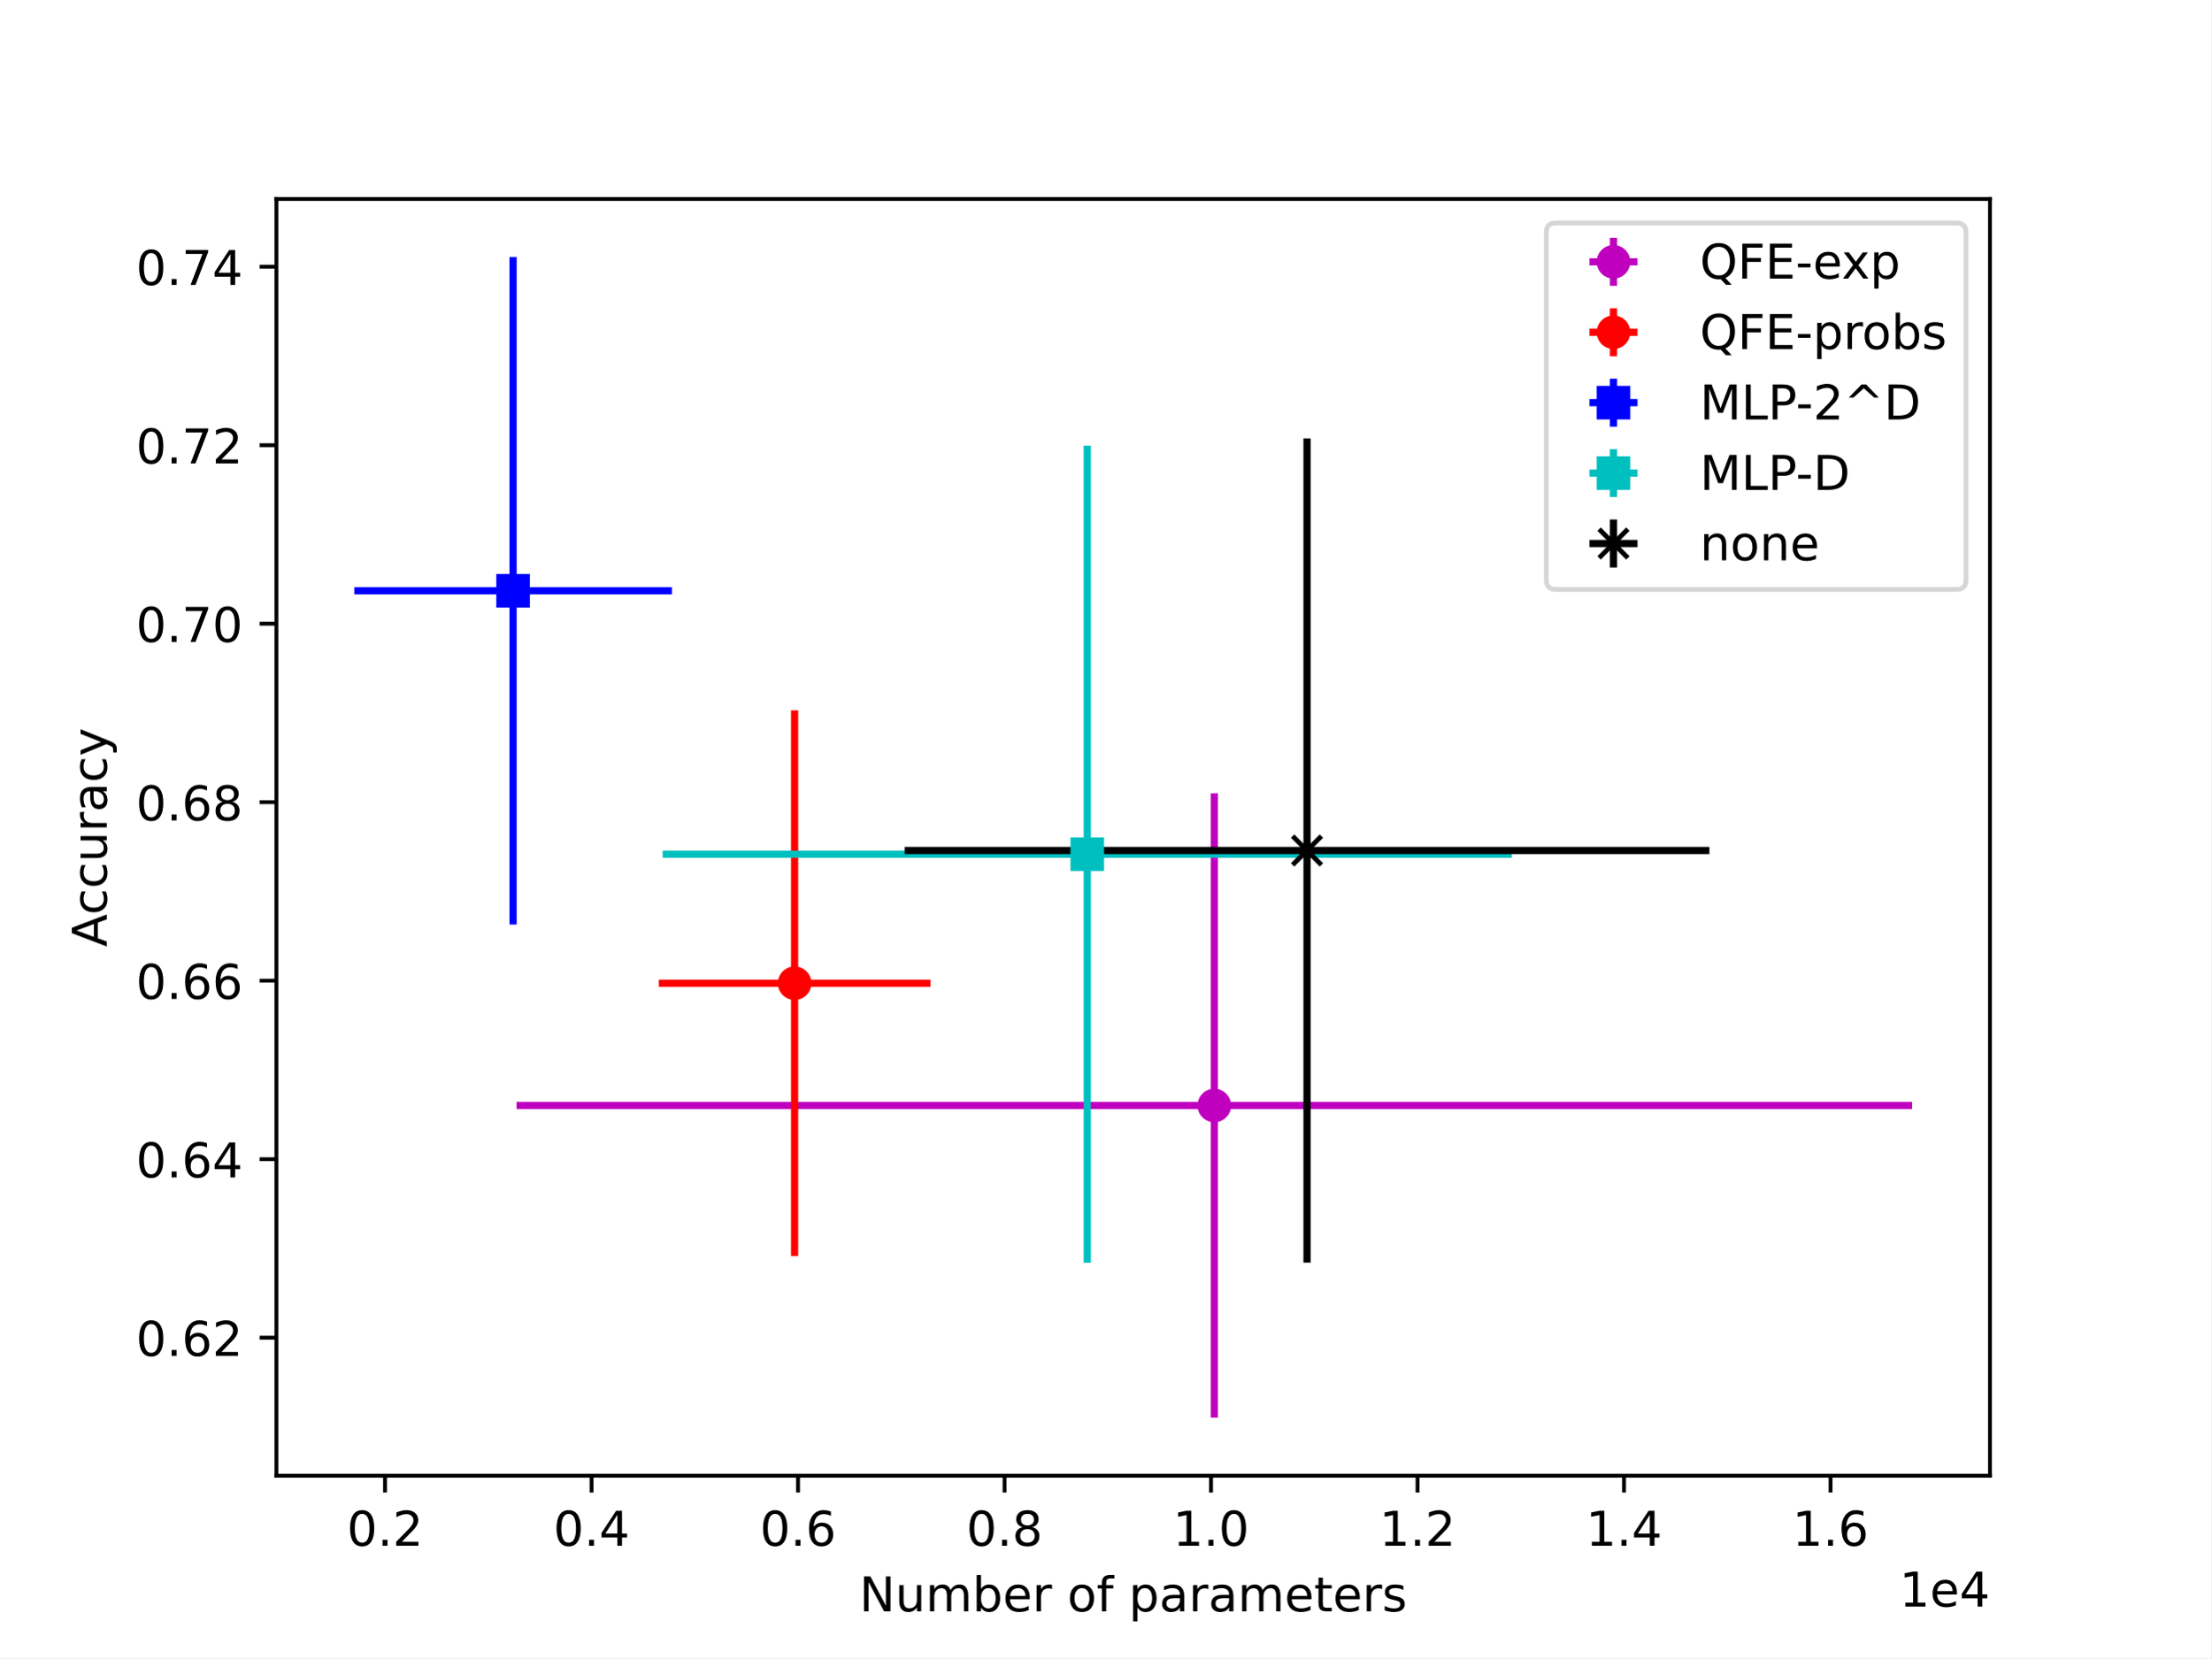
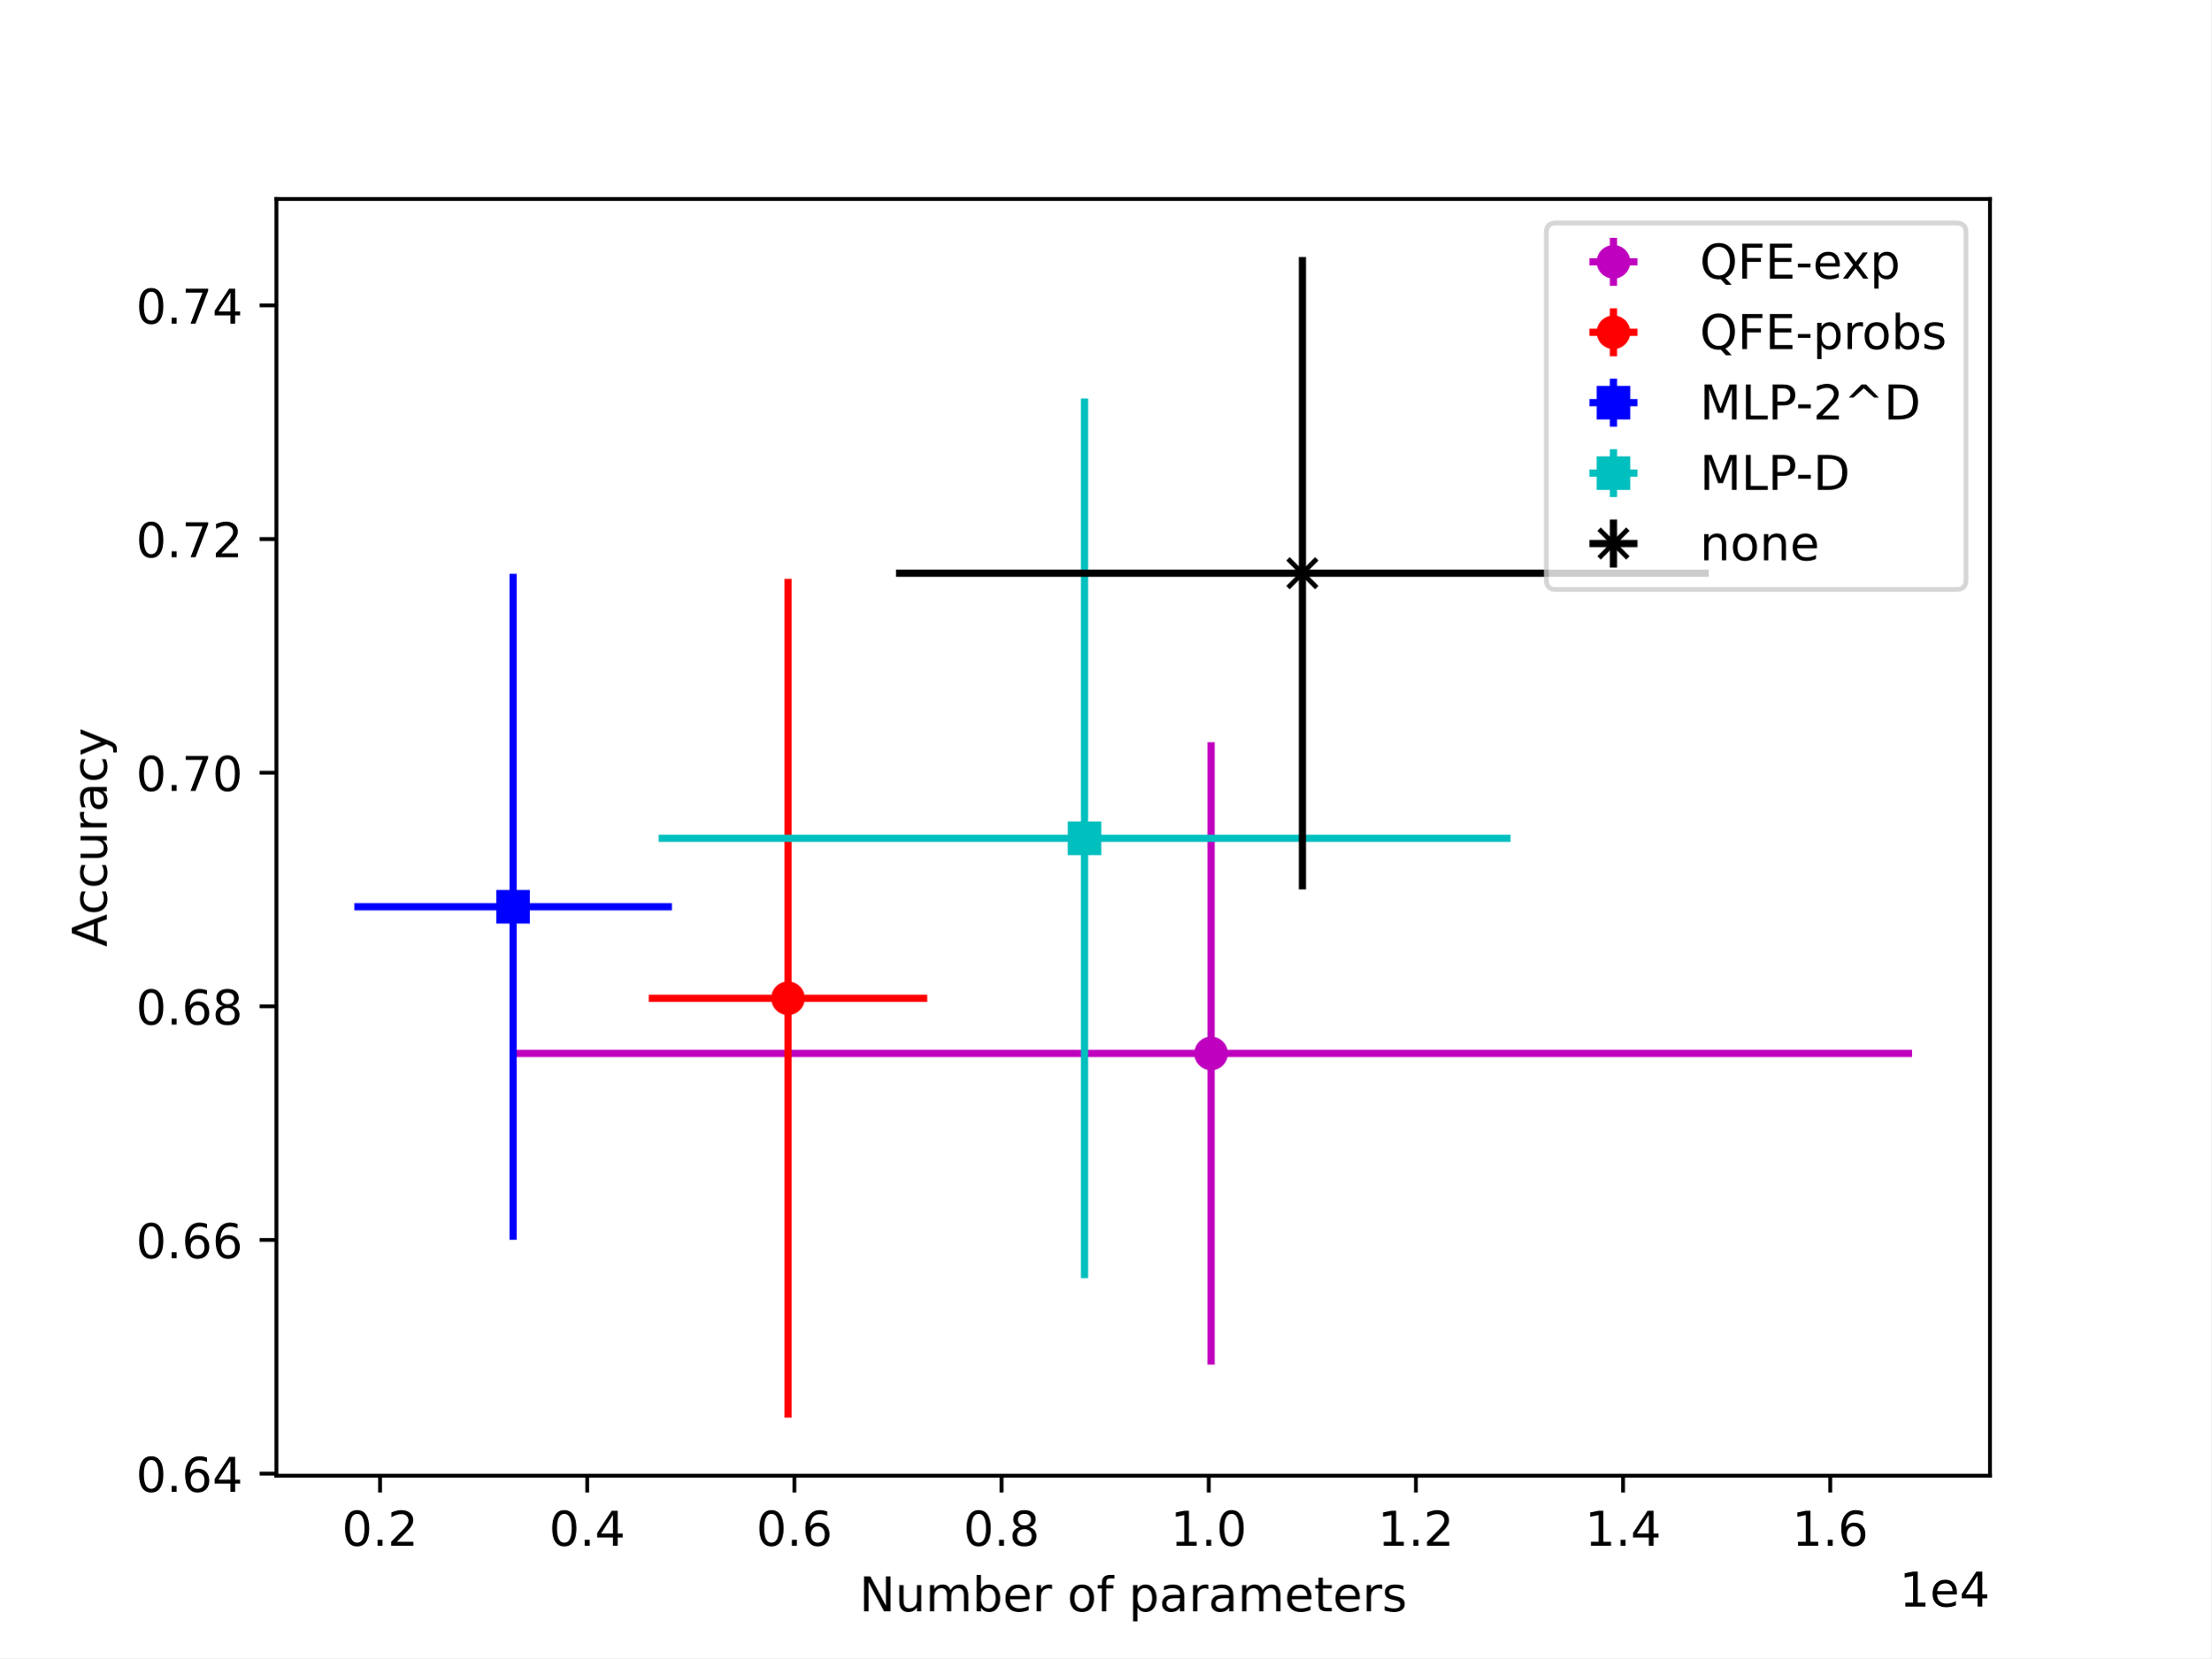
<svg xmlns="http://www.w3.org/2000/svg" xmlns:xlink="http://www.w3.org/1999/xlink" width="460.8pt" height="345.6pt" viewBox="0 0 460.8 345.6" version="1.1">
  <defs>
    <style type="text/css">*{stroke-linejoin: round; stroke-linecap: butt}</style>
  </defs>
  <g id="figure_1">
    <g id="patch_1">
      <path d="M 0 345.6  L 460.8 345.6  L 460.8 0  L 0 0  z " style="fill: #ffffff" />
    </g>
    <g id="axes_1">
      <g id="patch_2">
        <path d="M 57.6 307.584  L 414.72 307.584  L 414.72 41.472  L 57.6 41.472  z " style="fill: #ffffff" />
      </g>
      <g id="matplotlib.axis_1">
        <g id="xtick_1">
          <g id="line2d_1">
            <defs>
-               <path id="m48fcf6d802" d="M 0 0  L 0 3.5  " style="stroke: #000000; stroke-width: 0.8" />
-             </defs>
-             <g>
-               <use xlink:href="#m48fcf6d802" x="80.241" y="307.584" style="stroke: #000000; stroke-width: 0.8" />
+               <path id="m6b30b01cea" d="M 0 0  L 0 3.5  " style="stroke: #000000; stroke-width: 0.8" />
+             </defs>
+             <g>
+               <use xlink:href="#m6b30b01cea" x="79.195" y="307.584" style="stroke: #000000; stroke-width: 0.8" />
            </g>
          </g>
          <g id="text_1">
-             <g transform="translate(72.28922 322.1824) scale(0.1 -0.1)">
+             <g transform="translate(71.24379 322.1824) scale(0.1 -0.1)">
              <defs>
                <path id="DejaVuSans-30" d="M 2034 4250  Q 1547 4250 1301 3770  Q 1056 3291 1056 2328  Q 1056 1369 1301 889  Q 1547 409 2034 409  Q 2525 409 2770 889  Q 3016 1369 3016 2328  Q 3016 3291 2770 3770  Q 2525 4250 2034 4250  z M 2034 4750  Q 2819 4750 3233 4129  Q 3647 3509 3647 2328  Q 3647 1150 3233 529  Q 2819 -91 2034 -91  Q 1250 -91 836 529  Q 422 1150 422 2328  Q 422 3509 836 4129  Q 1250 4750 2034 4750  z " transform="scale(0.015625)" />
                <path id="DejaVuSans-2e" d="M 684 794  L 1344 794  L 1344 0  L 684 0  L 684 794  z " transform="scale(0.015625)" />
                <path id="DejaVuSans-32" d="M 1228 531  L 3431 531  L 3431 0  L 469 0  L 469 531  Q 828 903 1448 1529  Q 2069 2156 2228 2338  Q 2531 2678 2651 2914  Q 2772 3150 2772 3378  Q 2772 3750 2511 3984  Q 2250 4219 1831 4219  Q 1534 4219 1204 4116  Q 875 4013 500 3803  L 500 4441  Q 881 4594 1212 4672  Q 1544 4750 1819 4750  Q 2544 4750 2975 4387  Q 3406 4025 3406 3419  Q 3406 3131 3298 2873  Q 3191 2616 2906 2266  Q 2828 2175 2409 1742  Q 1991 1309 1228 531  z " transform="scale(0.015625)" />
              </defs>
              <use xlink:href="#DejaVuSans-30" />
              <use xlink:href="#DejaVuSans-2e" x="63.623" />
              <use xlink:href="#DejaVuSans-32" x="95.41" />
            </g>
          </g>
        </g>
        <g id="xtick_2">
          <g id="line2d_2">
            <g>
-               <use xlink:href="#m48fcf6d802" x="123.277" y="307.584" style="stroke: #000000; stroke-width: 0.8" />
+               <use xlink:href="#m6b30b01cea" x="122.373" y="307.584" style="stroke: #000000; stroke-width: 0.8" />
            </g>
          </g>
          <g id="text_2">
-             <g transform="translate(115.3252 322.1824) scale(0.1 -0.1)">
+             <g transform="translate(114.4211 322.1824) scale(0.1 -0.1)">
              <defs>
                <path id="DejaVuSans-34" d="M 2419 4116  L 825 1625  L 2419 1625  L 2419 4116  z M 2253 4666  L 3047 4666  L 3047 1625  L 3713 1625  L 3713 1100  L 3047 1100  L 3047 0  L 2419 0  L 2419 1100  L 313 1100  L 313 1709  L 2253 4666  z " transform="scale(0.015625)" />
              </defs>
              <use xlink:href="#DejaVuSans-30" />
              <use xlink:href="#DejaVuSans-2e" x="63.623" />
              <use xlink:href="#DejaVuSans-34" x="95.41" />
            </g>
          </g>
        </g>
        <g id="xtick_3">
          <g id="line2d_3">
            <g>
-               <use xlink:href="#m48fcf6d802" x="166.313" y="307.584" style="stroke: #000000; stroke-width: 0.8" />
+               <use xlink:href="#m6b30b01cea" x="165.55" y="307.584" style="stroke: #000000; stroke-width: 0.8" />
            </g>
          </g>
          <g id="text_3">
-             <g transform="translate(158.3611 322.1824) scale(0.1 -0.1)">
+             <g transform="translate(157.5984 322.1824) scale(0.1 -0.1)">
              <defs>
                <path id="DejaVuSans-36" d="M 2113 2584  Q 1688 2584 1439 2293  Q 1191 2003 1191 1497  Q 1191 994 1439 701  Q 1688 409 2113 409  Q 2538 409 2786 701  Q 3034 994 3034 1497  Q 3034 2003 2786 2293  Q 2538 2584 2113 2584  z M 3366 4563  L 3366 3988  Q 3128 4100 2886 4159  Q 2644 4219 2406 4219  Q 1781 4219 1451 3797  Q 1122 3375 1075 2522  Q 1259 2794 1537 2939  Q 1816 3084 2150 3084  Q 2853 3084 3261 2657  Q 3669 2231 3669 1497  Q 3669 778 3244 343  Q 2819 -91 2113 -91  Q 1303 -91 875 529  Q 447 1150 447 2328  Q 447 3434 972 4092  Q 1497 4750 2381 4750  Q 2619 4750 2861 4703  Q 3103 4656 3366 4563  z " transform="scale(0.015625)" />
              </defs>
              <use xlink:href="#DejaVuSans-30" />
              <use xlink:href="#DejaVuSans-2e" x="63.623" />
              <use xlink:href="#DejaVuSans-36" x="95.41" />
            </g>
          </g>
        </g>
        <g id="xtick_4">
          <g id="line2d_4">
            <g>
-               <use xlink:href="#m48fcf6d802" x="209.349" y="307.584" style="stroke: #000000; stroke-width: 0.8" />
+               <use xlink:href="#m6b30b01cea" x="208.727" y="307.584" style="stroke: #000000; stroke-width: 0.8" />
            </g>
          </g>
          <g id="text_4">
-             <g transform="translate(201.397 322.1824) scale(0.1 -0.1)">
+             <g transform="translate(200.7757 322.1824) scale(0.1 -0.1)">
              <defs>
                <path id="DejaVuSans-38" d="M 2034 2216  Q 1584 2216 1326 1975  Q 1069 1734 1069 1313  Q 1069 891 1326 650  Q 1584 409 2034 409  Q 2484 409 2743 651  Q 3003 894 3003 1313  Q 3003 1734 2745 1975  Q 2488 2216 2034 2216  z M 1403 2484  Q 997 2584 770 2862  Q 544 3141 544 3541  Q 544 4100 942 4425  Q 1341 4750 2034 4750  Q 2731 4750 3128 4425  Q 3525 4100 3525 3541  Q 3525 3141 3298 2862  Q 3072 2584 2669 2484  Q 3125 2378 3379 2068  Q 3634 1759 3634 1313  Q 3634 634 3220 271  Q 2806 -91 2034 -91  Q 1263 -91 848 271  Q 434 634 434 1313  Q 434 1759 690 2068  Q 947 2378 1403 2484  z M 1172 3481  Q 1172 3119 1398 2916  Q 1625 2713 2034 2713  Q 2441 2713 2670 2916  Q 2900 3119 2900 3481  Q 2900 3844 2670 4047  Q 2441 4250 2034 4250  Q 1625 4250 1398 4047  Q 1172 3844 1172 3481  z " transform="scale(0.015625)" />
              </defs>
              <use xlink:href="#DejaVuSans-30" />
              <use xlink:href="#DejaVuSans-2e" x="63.623" />
              <use xlink:href="#DejaVuSans-38" x="95.41" />
            </g>
          </g>
        </g>
        <g id="xtick_5">
          <g id="line2d_5">
            <g>
-               <use xlink:href="#m48fcf6d802" x="252.385" y="307.584" style="stroke: #000000; stroke-width: 0.8" />
+               <use xlink:href="#m6b30b01cea" x="251.905" y="307.584" style="stroke: #000000; stroke-width: 0.8" />
            </g>
          </g>
          <g id="text_5">
-             <g transform="translate(244.433 322.1824) scale(0.1 -0.1)">
+             <g transform="translate(243.953 322.1824) scale(0.1 -0.1)">
              <defs>
                <path id="DejaVuSans-31" d="M 794 531  L 1825 531  L 1825 4091  L 703 3866  L 703 4441  L 1819 4666  L 2450 4666  L 2450 531  L 3481 531  L 3481 0  L 794 0  L 794 531  z " transform="scale(0.015625)" />
              </defs>
              <use xlink:href="#DejaVuSans-31" />
              <use xlink:href="#DejaVuSans-2e" x="63.623" />
              <use xlink:href="#DejaVuSans-30" x="95.41" />
            </g>
          </g>
        </g>
        <g id="xtick_6">
          <g id="line2d_6">
            <g>
-               <use xlink:href="#m48fcf6d802" x="295.42" y="307.584" style="stroke: #000000; stroke-width: 0.8" />
+               <use xlink:href="#m6b30b01cea" x="295.082" y="307.584" style="stroke: #000000; stroke-width: 0.8" />
            </g>
          </g>
          <g id="text_6">
-             <g transform="translate(287.4689 322.1824) scale(0.1 -0.1)">
+             <g transform="translate(287.1304 322.1824) scale(0.1 -0.1)">
              <use xlink:href="#DejaVuSans-31" />
              <use xlink:href="#DejaVuSans-2e" x="63.623" />
              <use xlink:href="#DejaVuSans-32" x="95.41" />
            </g>
          </g>
        </g>
        <g id="xtick_7">
          <g id="line2d_7">
            <g>
-               <use xlink:href="#m48fcf6d802" x="338.456" y="307.584" style="stroke: #000000; stroke-width: 0.8" />
+               <use xlink:href="#m6b30b01cea" x="338.259" y="307.584" style="stroke: #000000; stroke-width: 0.8" />
            </g>
          </g>
          <g id="text_7">
-             <g transform="translate(330.5049 322.1824) scale(0.1 -0.1)">
+             <g transform="translate(330.3077 322.1824) scale(0.1 -0.1)">
              <use xlink:href="#DejaVuSans-31" />
              <use xlink:href="#DejaVuSans-2e" x="63.623" />
              <use xlink:href="#DejaVuSans-34" x="95.41" />
            </g>
          </g>
        </g>
        <g id="xtick_8">
          <g id="line2d_8">
            <g>
-               <use xlink:href="#m48fcf6d802" x="381.492" y="307.584" style="stroke: #000000; stroke-width: 0.8" />
+               <use xlink:href="#m6b30b01cea" x="381.437" y="307.584" style="stroke: #000000; stroke-width: 0.8" />
            </g>
          </g>
          <g id="text_8">
-             <g transform="translate(373.5408 322.1824) scale(0.1 -0.1)">
+             <g transform="translate(373.485 322.1824) scale(0.1 -0.1)">
              <use xlink:href="#DejaVuSans-31" />
              <use xlink:href="#DejaVuSans-2e" x="63.623" />
              <use xlink:href="#DejaVuSans-36" x="95.41" />
            </g>
          </g>
        </g>
        <g id="text_9">
          <g transform="translate(179.0748 335.8606) scale(0.1 -0.1)">
            <defs>
              <path id="DejaVuSans-4e" d="M 628 4666  L 1478 4666  L 3547 763  L 3547 4666  L 4159 4666  L 4159 0  L 3309 0  L 1241 3903  L 1241 0  L 628 0  L 628 4666  z " transform="scale(0.015625)" />
              <path id="DejaVuSans-75" d="M 544 1381  L 544 3500  L 1119 3500  L 1119 1403  Q 1119 906 1312 657  Q 1506 409 1894 409  Q 2359 409 2629 706  Q 2900 1003 2900 1516  L 2900 3500  L 3475 3500  L 3475 0  L 2900 0  L 2900 538  Q 2691 219 2414 64  Q 2138 -91 1772 -91  Q 1169 -91 856 284  Q 544 659 544 1381  z M 1991 3584  L 1991 3584  z " transform="scale(0.015625)" />
              <path id="DejaVuSans-6d" d="M 3328 2828  Q 3544 3216 3844 3400  Q 4144 3584 4550 3584  Q 5097 3584 5394 3201  Q 5691 2819 5691 2113  L 5691 0  L 5113 0  L 5113 2094  Q 5113 2597 4934 2840  Q 4756 3084 4391 3084  Q 3944 3084 3684 2787  Q 3425 2491 3425 1978  L 3425 0  L 2847 0  L 2847 2094  Q 2847 2600 2669 2842  Q 2491 3084 2119 3084  Q 1678 3084 1418 2786  Q 1159 2488 1159 1978  L 1159 0  L 581 0  L 581 3500  L 1159 3500  L 1159 2956  Q 1356 3278 1631 3431  Q 1906 3584 2284 3584  Q 2666 3584 2933 3390  Q 3200 3197 3328 2828  z " transform="scale(0.015625)" />
              <path id="DejaVuSans-62" d="M 3116 1747  Q 3116 2381 2855 2742  Q 2594 3103 2138 3103  Q 1681 3103 1420 2742  Q 1159 2381 1159 1747  Q 1159 1113 1420 752  Q 1681 391 2138 391  Q 2594 391 2855 752  Q 3116 1113 3116 1747  z M 1159 2969  Q 1341 3281 1617 3432  Q 1894 3584 2278 3584  Q 2916 3584 3314 3078  Q 3713 2572 3713 1747  Q 3713 922 3314 415  Q 2916 -91 2278 -91  Q 1894 -91 1617 61  Q 1341 213 1159 525  L 1159 0  L 581 0  L 581 4863  L 1159 4863  L 1159 2969  z " transform="scale(0.015625)" />
              <path id="DejaVuSans-65" d="M 3597 1894  L 3597 1613  L 953 1613  Q 991 1019 1311 708  Q 1631 397 2203 397  Q 2534 397 2845 478  Q 3156 559 3463 722  L 3463 178  Q 3153 47 2828 -22  Q 2503 -91 2169 -91  Q 1331 -91 842 396  Q 353 884 353 1716  Q 353 2575 817 3079  Q 1281 3584 2069 3584  Q 2775 3584 3186 3129  Q 3597 2675 3597 1894  z M 3022 2063  Q 3016 2534 2758 2815  Q 2500 3097 2075 3097  Q 1594 3097 1305 2825  Q 1016 2553 972 2059  L 3022 2063  z " transform="scale(0.015625)" />
              <path id="DejaVuSans-72" d="M 2631 2963  Q 2534 3019 2420 3045  Q 2306 3072 2169 3072  Q 1681 3072 1420 2755  Q 1159 2438 1159 1844  L 1159 0  L 581 0  L 581 3500  L 1159 3500  L 1159 2956  Q 1341 3275 1631 3429  Q 1922 3584 2338 3584  Q 2397 3584 2469 3576  Q 2541 3569 2628 3553  L 2631 2963  z " transform="scale(0.015625)" />
              <path id="DejaVuSans-20" transform="scale(0.015625)" />
              <path id="DejaVuSans-6f" d="M 1959 3097  Q 1497 3097 1228 2736  Q 959 2375 959 1747  Q 959 1119 1226 758  Q 1494 397 1959 397  Q 2419 397 2687 759  Q 2956 1122 2956 1747  Q 2956 2369 2687 2733  Q 2419 3097 1959 3097  z M 1959 3584  Q 2709 3584 3137 3096  Q 3566 2609 3566 1747  Q 3566 888 3137 398  Q 2709 -91 1959 -91  Q 1206 -91 779 398  Q 353 888 353 1747  Q 353 2609 779 3096  Q 1206 3584 1959 3584  z " transform="scale(0.015625)" />
              <path id="DejaVuSans-66" d="M 2375 4863  L 2375 4384  L 1825 4384  Q 1516 4384 1395 4259  Q 1275 4134 1275 3809  L 1275 3500  L 2222 3500  L 2222 3053  L 1275 3053  L 1275 0  L 697 0  L 697 3053  L 147 3053  L 147 3500  L 697 3500  L 697 3744  Q 697 4328 969 4595  Q 1241 4863 1831 4863  L 2375 4863  z " transform="scale(0.015625)" />
              <path id="DejaVuSans-70" d="M 1159 525  L 1159 -1331  L 581 -1331  L 581 3500  L 1159 3500  L 1159 2969  Q 1341 3281 1617 3432  Q 1894 3584 2278 3584  Q 2916 3584 3314 3078  Q 3713 2572 3713 1747  Q 3713 922 3314 415  Q 2916 -91 2278 -91  Q 1894 -91 1617 61  Q 1341 213 1159 525  z M 3116 1747  Q 3116 2381 2855 2742  Q 2594 3103 2138 3103  Q 1681 3103 1420 2742  Q 1159 2381 1159 1747  Q 1159 1113 1420 752  Q 1681 391 2138 391  Q 2594 391 2855 752  Q 3116 1113 3116 1747  z " transform="scale(0.015625)" />
              <path id="DejaVuSans-61" d="M 2194 1759  Q 1497 1759 1228 1600  Q 959 1441 959 1056  Q 959 750 1161 570  Q 1363 391 1709 391  Q 2188 391 2477 730  Q 2766 1069 2766 1631  L 2766 1759  L 2194 1759  z M 3341 1997  L 3341 0  L 2766 0  L 2766 531  Q 2569 213 2275 61  Q 1981 -91 1556 -91  Q 1019 -91 701 211  Q 384 513 384 1019  Q 384 1609 779 1909  Q 1175 2209 1959 2209  L 2766 2209  L 2766 2266  Q 2766 2663 2505 2880  Q 2244 3097 1772 3097  Q 1472 3097 1187 3025  Q 903 2953 641 2809  L 641 3341  Q 956 3463 1253 3523  Q 1550 3584 1831 3584  Q 2591 3584 2966 3190  Q 3341 2797 3341 1997  z " transform="scale(0.015625)" />
              <path id="DejaVuSans-74" d="M 1172 4494  L 1172 3500  L 2356 3500  L 2356 3053  L 1172 3053  L 1172 1153  Q 1172 725 1289 603  Q 1406 481 1766 481  L 2356 481  L 2356 0  L 1766 0  Q 1100 0 847 248  Q 594 497 594 1153  L 594 3053  L 172 3053  L 172 3500  L 594 3500  L 594 4494  L 1172 4494  z " transform="scale(0.015625)" />
              <path id="DejaVuSans-73" d="M 2834 3397  L 2834 2853  Q 2591 2978 2328 3040  Q 2066 3103 1784 3103  Q 1356 3103 1142 2972  Q 928 2841 928 2578  Q 928 2378 1081 2264  Q 1234 2150 1697 2047  L 1894 2003  Q 2506 1872 2764 1633  Q 3022 1394 3022 966  Q 3022 478 2636 193  Q 2250 -91 1575 -91  Q 1294 -91 989 -36  Q 684 19 347 128  L 347 722  Q 666 556 975 473  Q 1284 391 1588 391  Q 1994 391 2212 530  Q 2431 669 2431 922  Q 2431 1156 2273 1281  Q 2116 1406 1581 1522  L 1381 1569  Q 847 1681 609 1914  Q 372 2147 372 2553  Q 372 3047 722 3315  Q 1072 3584 1716 3584  Q 2034 3584 2315 3537  Q 2597 3491 2834 3397  z " transform="scale(0.015625)" />
            </defs>
            <use xlink:href="#DejaVuSans-4e" />
            <use xlink:href="#DejaVuSans-75" x="74.805" />
            <use xlink:href="#DejaVuSans-6d" x="138.184" />
            <use xlink:href="#DejaVuSans-62" x="235.596" />
            <use xlink:href="#DejaVuSans-65" x="299.072" />
            <use xlink:href="#DejaVuSans-72" x="360.596" />
            <use xlink:href="#DejaVuSans-20" x="401.709" />
            <use xlink:href="#DejaVuSans-6f" x="433.496" />
            <use xlink:href="#DejaVuSans-66" x="494.678" />
            <use xlink:href="#DejaVuSans-20" x="529.883" />
            <use xlink:href="#DejaVuSans-70" x="561.67" />
            <use xlink:href="#DejaVuSans-61" x="625.146" />
            <use xlink:href="#DejaVuSans-72" x="686.426" />
            <use xlink:href="#DejaVuSans-61" x="727.539" />
            <use xlink:href="#DejaVuSans-6d" x="788.818" />
            <use xlink:href="#DejaVuSans-65" x="886.23" />
            <use xlink:href="#DejaVuSans-74" x="947.754" />
            <use xlink:href="#DejaVuSans-65" x="986.963" />
            <use xlink:href="#DejaVuSans-72" x="1048.486" />
            <use xlink:href="#DejaVuSans-73" x="1089.6" />
          </g>
        </g>
        <g id="text_10">
          <g transform="translate(395.8419 334.8606) scale(0.1 -0.1)">
            <use xlink:href="#DejaVuSans-31" />
            <use xlink:href="#DejaVuSans-65" x="63.623" />
            <use xlink:href="#DejaVuSans-34" x="125.146" />
          </g>
        </g>
      </g>
      <g id="matplotlib.axis_2">
        <g id="ytick_1">
          <g id="line2d_9">
            <defs>
-               <path id="mb8f94f9770" d="M 0 0  L -3.5 0  " style="stroke: #000000; stroke-width: 0.8" />
-             </defs>
-             <g>
-               <use xlink:href="#mb8f94f9770" x="57.6" y="278.815" style="stroke: #000000; stroke-width: 0.8" />
+               <path id="me6dc07228e" d="M 0 0  L -3.5 0  " style="stroke: #000000; stroke-width: 0.8" />
+             </defs>
+             <g>
+               <use xlink:href="#me6dc07228e" x="57.6" y="307.153" style="stroke: #000000; stroke-width: 0.8" />
            </g>
          </g>
          <g id="text_11">
-             <g transform="translate(28.33438 282.6141) scale(0.1 -0.1)">
+             <g transform="translate(28.33438 310.9523) scale(0.1 -0.1)">
              <use xlink:href="#DejaVuSans-30" />
              <use xlink:href="#DejaVuSans-2e" x="63.623" />
              <use xlink:href="#DejaVuSans-36" x="95.41" />
-               <use xlink:href="#DejaVuSans-32" x="159.033" />
+               <use xlink:href="#DejaVuSans-34" x="159.033" />
            </g>
          </g>
        </g>
        <g id="ytick_2">
          <g id="line2d_10">
            <g>
-               <use xlink:href="#mb8f94f9770" x="57.6" y="241.61" style="stroke: #000000; stroke-width: 0.8" />
+               <use xlink:href="#me6dc07228e" x="57.6" y="258.452" style="stroke: #000000; stroke-width: 0.8" />
            </g>
          </g>
          <g id="text_12">
-             <g transform="translate(28.33438 245.4096) scale(0.1 -0.1)">
+             <g transform="translate(28.33438 262.2516) scale(0.1 -0.1)">
              <use xlink:href="#DejaVuSans-30" />
              <use xlink:href="#DejaVuSans-2e" x="63.623" />
              <use xlink:href="#DejaVuSans-36" x="95.41" />
-               <use xlink:href="#DejaVuSans-34" x="159.033" />
+               <use xlink:href="#DejaVuSans-36" x="159.033" />
            </g>
          </g>
        </g>
        <g id="ytick_3">
          <g id="line2d_11">
            <g>
-               <use xlink:href="#mb8f94f9770" x="57.6" y="204.406" style="stroke: #000000; stroke-width: 0.8" />
+               <use xlink:href="#me6dc07228e" x="57.6" y="209.752" style="stroke: #000000; stroke-width: 0.8" />
            </g>
          </g>
          <g id="text_13">
-             <g transform="translate(28.33438 208.2052) scale(0.1 -0.1)">
+             <g transform="translate(28.33438 213.5508) scale(0.1 -0.1)">
              <use xlink:href="#DejaVuSans-30" />
              <use xlink:href="#DejaVuSans-2e" x="63.623" />
              <use xlink:href="#DejaVuSans-36" x="95.41" />
-               <use xlink:href="#DejaVuSans-36" x="159.033" />
+               <use xlink:href="#DejaVuSans-38" x="159.033" />
            </g>
          </g>
        </g>
        <g id="ytick_4">
          <g id="line2d_12">
            <g>
-               <use xlink:href="#mb8f94f9770" x="57.6" y="167.201" style="stroke: #000000; stroke-width: 0.8" />
+               <use xlink:href="#me6dc07228e" x="57.6" y="161.051" style="stroke: #000000; stroke-width: 0.8" />
            </g>
          </g>
          <g id="text_14">
-             <g transform="translate(28.33438 171.0007) scale(0.1 -0.1)">
-               <use xlink:href="#DejaVuSans-30" />
-               <use xlink:href="#DejaVuSans-2e" x="63.623" />
-               <use xlink:href="#DejaVuSans-36" x="95.41" />
-               <use xlink:href="#DejaVuSans-38" x="159.033" />
-             </g>
-           </g>
-         </g>
-         <g id="ytick_5">
-           <g id="line2d_13">
-             <g>
-               <use xlink:href="#mb8f94f9770" x="57.6" y="129.997" style="stroke: #000000; stroke-width: 0.8" />
-             </g>
-           </g>
-           <g id="text_15">
-             <g transform="translate(28.33438 133.7962) scale(0.1 -0.1)">
+             <g transform="translate(28.33438 164.8501) scale(0.1 -0.1)">
              <defs>
                <path id="DejaVuSans-37" d="M 525 4666  L 3525 4666  L 3525 4397  L 1831 0  L 1172 0  L 2766 4134  L 525 4134  L 525 4666  z " transform="scale(0.015625)" />
              </defs>
              <use xlink:href="#DejaVuSans-30" />
              <use xlink:href="#DejaVuSans-2e" x="63.623" />
              <use xlink:href="#DejaVuSans-37" x="95.41" />
              <use xlink:href="#DejaVuSans-30" x="159.033" />
            </g>
          </g>
        </g>
+         <g id="ytick_5">
+           <g id="line2d_13">
+             <g>
+               <use xlink:href="#me6dc07228e" x="57.6" y="112.35" style="stroke: #000000; stroke-width: 0.8" />
+             </g>
+           </g>
+           <g id="text_15">
+             <g transform="translate(28.33438 116.1493) scale(0.1 -0.1)">
+               <use xlink:href="#DejaVuSans-30" />
+               <use xlink:href="#DejaVuSans-2e" x="63.623" />
+               <use xlink:href="#DejaVuSans-37" x="95.41" />
+               <use xlink:href="#DejaVuSans-32" x="159.033" />
+             </g>
+           </g>
+         </g>
        <g id="ytick_6">
          <g id="line2d_14">
            <g>
-               <use xlink:href="#mb8f94f9770" x="57.6" y="92.793" style="stroke: #000000; stroke-width: 0.8" />
+               <use xlink:href="#me6dc07228e" x="57.6" y="63.649" style="stroke: #000000; stroke-width: 0.8" />
            </g>
          </g>
          <g id="text_16">
-             <g transform="translate(28.33438 96.59176) scale(0.1 -0.1)">
-               <use xlink:href="#DejaVuSans-30" />
-               <use xlink:href="#DejaVuSans-2e" x="63.623" />
-               <use xlink:href="#DejaVuSans-37" x="95.41" />
-               <use xlink:href="#DejaVuSans-32" x="159.033" />
-             </g>
-           </g>
-         </g>
-         <g id="ytick_7">
-           <g id="line2d_15">
-             <g>
-               <use xlink:href="#mb8f94f9770" x="57.6" y="55.588" style="stroke: #000000; stroke-width: 0.8" />
-             </g>
-           </g>
-           <g id="text_17">
-             <g transform="translate(28.33438 59.38729) scale(0.1 -0.1)">
+             <g transform="translate(28.33438 67.44853) scale(0.1 -0.1)">
              <use xlink:href="#DejaVuSans-30" />
              <use xlink:href="#DejaVuSans-2e" x="63.623" />
              <use xlink:href="#DejaVuSans-37" x="95.41" />
              <use xlink:href="#DejaVuSans-34" x="159.033" />
            </g>
          </g>
        </g>
-         <g id="text_18">
+         <g id="text_17">
          <g transform="translate(22.25469 197.3561) rotate(-90) scale(0.1 -0.1)">
            <defs>
              <path id="DejaVuSans-41" d="M 2188 4044  L 1331 1722  L 3047 1722  L 2188 4044  z M 1831 4666  L 2547 4666  L 4325 0  L 3669 0  L 3244 1197  L 1141 1197  L 716 0  L 50 0  L 1831 4666  z " transform="scale(0.015625)" />
              <path id="DejaVuSans-63" d="M 3122 3366  L 3122 2828  Q 2878 2963 2633 3030  Q 2388 3097 2138 3097  Q 1578 3097 1268 2742  Q 959 2388 959 1747  Q 959 1106 1268 751  Q 1578 397 2138 397  Q 2388 397 2633 464  Q 2878 531 3122 666  L 3122 134  Q 2881 22 2623 -34  Q 2366 -91 2075 -91  Q 1284 -91 818 406  Q 353 903 353 1747  Q 353 2603 823 3093  Q 1294 3584 2113 3584  Q 2378 3584 2631 3529  Q 2884 3475 3122 3366  z " transform="scale(0.015625)" />
              <path id="DejaVuSans-79" d="M 2059 -325  Q 1816 -950 1584 -1140  Q 1353 -1331 966 -1331  L 506 -1331  L 506 -850  L 844 -850  Q 1081 -850 1212 -737  Q 1344 -625 1503 -206  L 1606 56  L 191 3500  L 800 3500  L 1894 763  L 2988 3500  L 3597 3500  L 2059 -325  z " transform="scale(0.015625)" />
            </defs>
            <use xlink:href="#DejaVuSans-41" />
            <use xlink:href="#DejaVuSans-63" x="66.658" />
            <use xlink:href="#DejaVuSans-63" x="121.639" />
            <use xlink:href="#DejaVuSans-75" x="176.619" />
            <use xlink:href="#DejaVuSans-72" x="239.998" />
            <use xlink:href="#DejaVuSans-61" x="281.111" />
            <use xlink:href="#DejaVuSans-63" x="342.391" />
            <use xlink:href="#DejaVuSans-79" x="397.371" />
          </g>
        </g>
      </g>
      <g id="LineCollection_1">
-         <path d="M 107.646 230.422  L 398.487 230.422  " clip-path="url(#p7cef0e865f)" style="fill: none; stroke: #bf00bf; stroke-width: 1.5" />
+         <path d="M 106.306 219.573  L 398.487 219.573  " clip-path="url(#pfd48fe9e55)" style="fill: none; stroke: #bf00bf; stroke-width: 1.5" />
      </g>
      <g id="LineCollection_2">
-         <path d="M 253.067 295.488  L 253.067 165.356  " clip-path="url(#p7cef0e865f)" style="fill: none; stroke: #bf00bf; stroke-width: 1.5" />
+         <path d="M 252.397 284.441  L 252.397 154.706  " clip-path="url(#pfd48fe9e55)" style="fill: none; stroke: #bf00bf; stroke-width: 1.5" />
      </g>
      <g id="LineCollection_3">
-         <path d="M 137.285 204.934  L 193.912 204.934  " clip-path="url(#p7cef0e865f)" style="fill: none; stroke: #ff0000; stroke-width: 1.5" />
+         <path d="M 135.193 208.068  L 193.24 208.068  " clip-path="url(#pfd48fe9e55)" style="fill: none; stroke: #ff0000; stroke-width: 1.5" />
      </g>
      <g id="LineCollection_4">
-         <path d="M 165.598 261.805  L 165.598 148.063  " clip-path="url(#p7cef0e865f)" style="fill: none; stroke: #ff0000; stroke-width: 1.5" />
+         <path d="M 164.216 295.488  L 164.216 120.649  " clip-path="url(#pfd48fe9e55)" style="fill: none; stroke: #ff0000; stroke-width: 1.5" />
      </g>
      <g id="LineCollection_5">
-         <path d="M 73.833 123.132  L 140.026 123.132  " clip-path="url(#p7cef0e865f)" style="fill: none; stroke: #0000ff; stroke-width: 1.5" />
+         <path d="M 73.833 188.999  L 140.019 188.999  " clip-path="url(#pfd48fe9e55)" style="fill: none; stroke: #0000ff; stroke-width: 1.5" />
      </g>
      <g id="LineCollection_6">
-         <path d="M 106.93 192.696  L 106.93 53.568  " clip-path="url(#p7cef0e865f)" style="fill: none; stroke: #0000ff; stroke-width: 1.5" />
+         <path d="M 106.926 258.411  L 106.926 119.586  " clip-path="url(#pfd48fe9e55)" style="fill: none; stroke: #0000ff; stroke-width: 1.5" />
      </g>
      <g id="LineCollection_7">
-         <path d="M 138.103 178.038  L 315.075 178.038  " clip-path="url(#p7cef0e865f)" style="fill: none; stroke: #00bfbf; stroke-width: 1.5" />
+         <path d="M 137.247 174.735  L 314.801 174.735  " clip-path="url(#pfd48fe9e55)" style="fill: none; stroke: #00bfbf; stroke-width: 1.5" />
      </g>
      <g id="LineCollection_8">
-         <path d="M 226.589 263.195  L 226.589 92.88  " clip-path="url(#p7cef0e865f)" style="fill: none; stroke: #00bfbf; stroke-width: 1.5" />
+         <path d="M 226.024 266.419  L 226.024 83.051  " clip-path="url(#pfd48fe9e55)" style="fill: none; stroke: #00bfbf; stroke-width: 1.5" />
      </g>
      <g id="LineCollection_9">
-         <path d="M 188.528 177.271  L 356.243 177.271  " clip-path="url(#p7cef0e865f)" style="fill: none; stroke: #000000; stroke-width: 1.5" />
+         <path d="M 186.741 119.473  L 356.104 119.473  " clip-path="url(#pfd48fe9e55)" style="fill: none; stroke: #000000; stroke-width: 1.5" />
      </g>
      <g id="LineCollection_10">
-         <path d="M 272.386 263.173  L 272.386 91.369  " clip-path="url(#p7cef0e865f)" style="fill: none; stroke: #000000; stroke-width: 1.5" />
+         <path d="M 271.423 185.379  L 271.423 53.568  " clip-path="url(#pfd48fe9e55)" style="fill: none; stroke: #000000; stroke-width: 1.5" />
+       </g>
+       <g id="line2d_15">
+         <defs>
+           <path id="ma38256d4ea" d="M 0 3  C 0.796 3 1.559 2.684 2.121 2.121  C 2.684 1.559 3 0.796 3 0  C 3 -0.796 2.684 -1.559 2.121 -2.121  C 1.559 -2.684 0.796 -3 0 -3  C -0.796 -3 -1.559 -2.684 -2.121 -2.121  C -2.684 -1.559 -3 -0.796 -3 0  C -3 0.796 -2.684 1.559 -2.121 2.121  C -1.559 2.684 -0.796 3 0 3  z " style="stroke: #bf00bf" />
+         </defs>
+         <g clip-path="url(#pfd48fe9e55)">
+           <use xlink:href="#ma38256d4ea" x="252.397" y="219.573" style="fill: #bf00bf; stroke: #bf00bf" />
+         </g>
      </g>
      <g id="line2d_16">
        <defs>
-           <path id="m725b1c77d3" d="M 0 3  C 0.796 3 1.559 2.684 2.121 2.121  C 2.684 1.559 3 0.796 3 0  C 3 -0.796 2.684 -1.559 2.121 -2.121  C 1.559 -2.684 0.796 -3 0 -3  C -0.796 -3 -1.559 -2.684 -2.121 -2.121  C -2.684 -1.559 -3 -0.796 -3 0  C -3 0.796 -2.684 1.559 -2.121 2.121  C -1.559 2.684 -0.796 3 0 3  z " style="stroke: #bf00bf" />
+           <path id="mfa08d22d11" d="M 0 3  C 0.796 3 1.559 2.684 2.121 2.121  C 2.684 1.559 3 0.796 3 0  C 3 -0.796 2.684 -1.559 2.121 -2.121  C 1.559 -2.684 0.796 -3 0 -3  C -0.796 -3 -1.559 -2.684 -2.121 -2.121  C -2.684 -1.559 -3 -0.796 -3 0  C -3 0.796 -2.684 1.559 -2.121 2.121  C -1.559 2.684 -0.796 3 0 3  z " style="stroke: #ff0000" />
        </defs>
-         <g clip-path="url(#p7cef0e865f)">
-           <use xlink:href="#m725b1c77d3" x="253.067" y="230.422" style="fill: #bf00bf; stroke: #bf00bf" />
+         <g clip-path="url(#pfd48fe9e55)">
+           <use xlink:href="#mfa08d22d11" x="164.216" y="208.068" style="fill: #ff0000; stroke: #ff0000" />
        </g>
      </g>
      <g id="line2d_17">
        <defs>
-           <path id="mbb334112e0" d="M 0 3  C 0.796 3 1.559 2.684 2.121 2.121  C 2.684 1.559 3 0.796 3 0  C 3 -0.796 2.684 -1.559 2.121 -2.121  C 1.559 -2.684 0.796 -3 0 -3  C -0.796 -3 -1.559 -2.684 -2.121 -2.121  C -2.684 -1.559 -3 -0.796 -3 0  C -3 0.796 -2.684 1.559 -2.121 2.121  C -1.559 2.684 -0.796 3 0 3  z " style="stroke: #ff0000" />
+           <path id="mf3d72ab0cd" d="M -3 3  L 3 3  L 3 -3  L -3 -3  z " style="stroke: #0000ff; stroke-linejoin: miter" />
        </defs>
-         <g clip-path="url(#p7cef0e865f)">
-           <use xlink:href="#mbb334112e0" x="165.598" y="204.934" style="fill: #ff0000; stroke: #ff0000" />
+         <g clip-path="url(#pfd48fe9e55)">
+           <use xlink:href="#mf3d72ab0cd" x="106.926" y="188.999" style="fill: #0000ff; stroke: #0000ff; stroke-linejoin: miter" />
        </g>
      </g>
      <g id="line2d_18">
        <defs>
-           <path id="m60af2b74bc" d="M -3 3  L 3 3  L 3 -3  L -3 -3  z " style="stroke: #0000ff; stroke-linejoin: miter" />
+           <path id="m508f00f446" d="M -3 3  L 3 3  L 3 -3  L -3 -3  z " style="stroke: #00bfbf; stroke-linejoin: miter" />
        </defs>
-         <g clip-path="url(#p7cef0e865f)">
-           <use xlink:href="#m60af2b74bc" x="106.93" y="123.132" style="fill: #0000ff; stroke: #0000ff; stroke-linejoin: miter" />
+         <g clip-path="url(#pfd48fe9e55)">
+           <use xlink:href="#m508f00f446" x="226.024" y="174.735" style="fill: #00bfbf; stroke: #00bfbf; stroke-linejoin: miter" />
        </g>
      </g>
      <g id="line2d_19">
        <defs>
-           <path id="m4e6d71d013" d="M -3 3  L 3 3  L 3 -3  L -3 -3  z " style="stroke: #00bfbf; stroke-linejoin: miter" />
+           <path id="m7c9d94b395" d="M -3 3  L 3 -3  M -3 -3  L 3 3  " style="stroke: #000000" />
        </defs>
-         <g clip-path="url(#p7cef0e865f)">
-           <use xlink:href="#m4e6d71d013" x="226.589" y="178.038" style="fill: #00bfbf; stroke: #00bfbf; stroke-linejoin: miter" />
-         </g>
-       </g>
-       <g id="line2d_20">
-         <defs>
-           <path id="m7bb4117aa7" d="M -3 3  L 3 -3  M -3 -3  L 3 3  " style="stroke: #000000" />
-         </defs>
-         <g clip-path="url(#p7cef0e865f)">
-           <use xlink:href="#m7bb4117aa7" x="272.386" y="177.271" style="stroke: #000000" />
+         <g clip-path="url(#pfd48fe9e55)">
+           <use xlink:href="#m7c9d94b395" x="271.423" y="119.473" style="stroke: #000000" />
        </g>
      </g>
      <g id="patch_3">
        <path d="M 57.6 307.584  L 57.6 41.472  " style="fill: none; stroke: #000000; stroke-width: 0.8; stroke-linejoin: miter; stroke-linecap: square" />
      </g>
      <g id="patch_4">
        <path d="M 414.72 307.584  L 414.72 41.472  " style="fill: none; stroke: #000000; stroke-width: 0.8; stroke-linejoin: miter; stroke-linecap: square" />
      </g>
      <g id="patch_5">
        <path d="M 57.6 307.584  L 414.72 307.584  " style="fill: none; stroke: #000000; stroke-width: 0.8; stroke-linejoin: miter; stroke-linecap: square" />
      </g>
      <g id="patch_6">
        <path d="M 57.6 41.472  L 414.72 41.472  " style="fill: none; stroke: #000000; stroke-width: 0.8; stroke-linejoin: miter; stroke-linecap: square" />
      </g>
      <g id="legend_1">
        <g id="patch_7">
          <path d="M 324.259 122.863  L 407.72 122.863  Q 409.72 122.863 409.72 120.863  L 409.72 48.472  Q 409.72 46.472 407.72 46.472  L 324.259 46.472  Q 322.259 46.472 322.259 48.472  L 322.259 120.863  Q 322.259 122.863 324.259 122.863  z " style="fill: #ffffff; opacity: 0.8; stroke: #cccccc; stroke-linejoin: miter" />
        </g>
        <g id="LineCollection_11">
          <path d="M 331.259 54.57  L 341.259 54.57  " style="fill: none; stroke: #bf00bf; stroke-width: 1.5" />
        </g>
        <g id="LineCollection_12">
          <path d="M 336.259 59.57  L 336.259 49.57  " style="fill: none; stroke: #bf00bf; stroke-width: 1.5" />
        </g>
-         <g id="line2d_21" />
-         <g id="line2d_22">
+         <g id="line2d_20" />
+         <g id="line2d_21">
          <g>
-             <use xlink:href="#m725b1c77d3" x="336.259" y="54.57" style="fill: #bf00bf; stroke: #bf00bf" />
-           </g>
-         </g>
-         <g id="text_19">
+             <use xlink:href="#ma38256d4ea" x="336.259" y="54.57" style="fill: #bf00bf; stroke: #bf00bf" />
+           </g>
+         </g>
+         <g id="text_18">
          <g transform="translate(354.2591 58.07044) scale(0.1 -0.1)">
            <defs>
              <path id="DejaVuSans-51" d="M 2522 4238  Q 1834 4238 1429 3725  Q 1025 3213 1025 2328  Q 1025 1447 1429 934  Q 1834 422 2522 422  Q 3209 422 3611 934  Q 4013 1447 4013 2328  Q 4013 3213 3611 3725  Q 3209 4238 2522 4238  z M 3406 84  L 4238 -825  L 3475 -825  L 2784 -78  Q 2681 -84 2626 -87  Q 2572 -91 2522 -91  Q 1538 -91 948 567  Q 359 1225 359 2328  Q 359 3434 948 4092  Q 1538 4750 2522 4750  Q 3503 4750 4090 4092  Q 4678 3434 4678 2328  Q 4678 1516 4351 937  Q 4025 359 3406 84  z " transform="scale(0.015625)" />
              <path id="DejaVuSans-46" d="M 628 4666  L 3309 4666  L 3309 4134  L 1259 4134  L 1259 2759  L 3109 2759  L 3109 2228  L 1259 2228  L 1259 0  L 628 0  L 628 4666  z " transform="scale(0.015625)" />
              <path id="DejaVuSans-45" d="M 628 4666  L 3578 4666  L 3578 4134  L 1259 4134  L 1259 2753  L 3481 2753  L 3481 2222  L 1259 2222  L 1259 531  L 3634 531  L 3634 0  L 628 0  L 628 4666  z " transform="scale(0.015625)" />
              <path id="DejaVuSans-2d" d="M 313 2009  L 1997 2009  L 1997 1497  L 313 1497  L 313 2009  z " transform="scale(0.015625)" />
              <path id="DejaVuSans-78" d="M 3513 3500  L 2247 1797  L 3578 0  L 2900 0  L 1881 1375  L 863 0  L 184 0  L 1544 1831  L 300 3500  L 978 3500  L 1906 2253  L 2834 3500  L 3513 3500  z " transform="scale(0.015625)" />
            </defs>
            <use xlink:href="#DejaVuSans-51" />
            <use xlink:href="#DejaVuSans-46" x="78.711" />
            <use xlink:href="#DejaVuSans-45" x="136.23" />
            <use xlink:href="#DejaVuSans-2d" x="199.414" />
            <use xlink:href="#DejaVuSans-65" x="235.498" />
            <use xlink:href="#DejaVuSans-78" x="295.271" />
            <use xlink:href="#DejaVuSans-70" x="354.451" />
          </g>
        </g>
        <g id="LineCollection_13">
          <path d="M 331.259 69.249  L 341.259 69.249  " style="fill: none; stroke: #ff0000; stroke-width: 1.5" />
        </g>
        <g id="LineCollection_14">
          <path d="M 336.259 74.249  L 336.259 64.249  " style="fill: none; stroke: #ff0000; stroke-width: 1.5" />
        </g>
-         <g id="line2d_23" />
-         <g id="line2d_24">
+         <g id="line2d_22" />
+         <g id="line2d_23">
          <g>
-             <use xlink:href="#mbb334112e0" x="336.259" y="69.249" style="fill: #ff0000; stroke: #ff0000" />
-           </g>
-         </g>
-         <g id="text_20">
+             <use xlink:href="#mfa08d22d11" x="336.259" y="69.249" style="fill: #ff0000; stroke: #ff0000" />
+           </g>
+         </g>
+         <g id="text_19">
          <g transform="translate(354.2591 72.74856) scale(0.1 -0.1)">
            <use xlink:href="#DejaVuSans-51" />
            <use xlink:href="#DejaVuSans-46" x="78.711" />
            <use xlink:href="#DejaVuSans-45" x="136.23" />
            <use xlink:href="#DejaVuSans-2d" x="199.414" />
            <use xlink:href="#DejaVuSans-70" x="235.498" />
            <use xlink:href="#DejaVuSans-72" x="298.975" />
            <use xlink:href="#DejaVuSans-6f" x="337.838" />
            <use xlink:href="#DejaVuSans-62" x="399.02" />
            <use xlink:href="#DejaVuSans-73" x="462.496" />
          </g>
        </g>
        <g id="LineCollection_15">
          <path d="M 331.259 83.927  L 341.259 83.927  " style="fill: none; stroke: #0000ff; stroke-width: 1.5" />
        </g>
        <g id="LineCollection_16">
          <path d="M 336.259 88.927  L 336.259 78.927  " style="fill: none; stroke: #0000ff; stroke-width: 1.5" />
        </g>
-         <g id="line2d_25" />
-         <g id="line2d_26">
+         <g id="line2d_24" />
+         <g id="line2d_25">
          <g>
-             <use xlink:href="#m60af2b74bc" x="336.259" y="83.927" style="fill: #0000ff; stroke: #0000ff; stroke-linejoin: miter" />
-           </g>
-         </g>
-         <g id="text_21">
+             <use xlink:href="#mf3d72ab0cd" x="336.259" y="83.927" style="fill: #0000ff; stroke: #0000ff; stroke-linejoin: miter" />
+           </g>
+         </g>
+         <g id="text_20">
          <g transform="translate(354.2591 87.42669) scale(0.1 -0.1)">
            <defs>
              <path id="DejaVuSans-4d" d="M 628 4666  L 1569 4666  L 2759 1491  L 3956 4666  L 4897 4666  L 4897 0  L 4281 0  L 4281 4097  L 3078 897  L 2444 897  L 1241 4097  L 1241 0  L 628 0  L 628 4666  z " transform="scale(0.015625)" />
              <path id="DejaVuSans-4c" d="M 628 4666  L 1259 4666  L 1259 531  L 3531 531  L 3531 0  L 628 0  L 628 4666  z " transform="scale(0.015625)" />
              <path id="DejaVuSans-50" d="M 1259 4147  L 1259 2394  L 2053 2394  Q 2494 2394 2734 2622  Q 2975 2850 2975 3272  Q 2975 3691 2734 3919  Q 2494 4147 2053 4147  L 1259 4147  z M 628 4666  L 2053 4666  Q 2838 4666 3239 4311  Q 3641 3956 3641 3272  Q 3641 2581 3239 2228  Q 2838 1875 2053 1875  L 1259 1875  L 1259 0  L 628 0  L 628 4666  z " transform="scale(0.015625)" />
              <path id="DejaVuSans-5e" d="M 2988 4666  L 4684 2925  L 4056 2925  L 2681 4159  L 1306 2925  L 678 2925  L 2375 4666  L 2988 4666  z " transform="scale(0.015625)" />
              <path id="DejaVuSans-44" d="M 1259 4147  L 1259 519  L 2022 519  Q 2988 519 3436 956  Q 3884 1394 3884 2338  Q 3884 3275 3436 3711  Q 2988 4147 2022 4147  L 1259 4147  z M 628 4666  L 1925 4666  Q 3281 4666 3915 4102  Q 4550 3538 4550 2338  Q 4550 1131 3912 565  Q 3275 0 1925 0  L 628 0  L 628 4666  z " transform="scale(0.015625)" />
            </defs>
            <use xlink:href="#DejaVuSans-4d" />
            <use xlink:href="#DejaVuSans-4c" x="86.279" />
            <use xlink:href="#DejaVuSans-50" x="141.992" />
            <use xlink:href="#DejaVuSans-2d" x="200.045" />
            <use xlink:href="#DejaVuSans-32" x="236.129" />
            <use xlink:href="#DejaVuSans-5e" x="299.752" />
            <use xlink:href="#DejaVuSans-44" x="383.541" />
          </g>
        </g>
        <g id="LineCollection_17">
          <path d="M 331.259 98.605  L 341.259 98.605  " style="fill: none; stroke: #00bfbf; stroke-width: 1.5" />
        </g>
        <g id="LineCollection_18">
          <path d="M 336.259 103.605  L 336.259 93.605  " style="fill: none; stroke: #00bfbf; stroke-width: 1.5" />
        </g>
-         <g id="line2d_27" />
-         <g id="line2d_28">
+         <g id="line2d_26" />
+         <g id="line2d_27">
          <g>
-             <use xlink:href="#m4e6d71d013" x="336.259" y="98.605" style="fill: #00bfbf; stroke: #00bfbf; stroke-linejoin: miter" />
-           </g>
-         </g>
-         <g id="text_22">
+             <use xlink:href="#m508f00f446" x="336.259" y="98.605" style="fill: #00bfbf; stroke: #00bfbf; stroke-linejoin: miter" />
+           </g>
+         </g>
+         <g id="text_21">
          <g transform="translate(354.2591 102.1048) scale(0.1 -0.1)">
            <use xlink:href="#DejaVuSans-4d" />
            <use xlink:href="#DejaVuSans-4c" x="86.279" />
            <use xlink:href="#DejaVuSans-50" x="141.992" />
            <use xlink:href="#DejaVuSans-2d" x="200.045" />
            <use xlink:href="#DejaVuSans-44" x="236.129" />
          </g>
        </g>
        <g id="LineCollection_19">
          <path d="M 331.259 113.283  L 341.259 113.283  " style="fill: none; stroke: #000000; stroke-width: 1.5" />
        </g>
        <g id="LineCollection_20">
          <path d="M 336.259 118.283  L 336.259 108.283  " style="fill: none; stroke: #000000; stroke-width: 1.5" />
        </g>
-         <g id="line2d_29" />
-         <g id="line2d_30">
+         <g id="line2d_28" />
+         <g id="line2d_29">
          <g>
-             <use xlink:href="#m7bb4117aa7" x="336.259" y="113.283" style="stroke: #000000" />
-           </g>
-         </g>
-         <g id="text_23">
+             <use xlink:href="#m7c9d94b395" x="336.259" y="113.283" style="stroke: #000000" />
+           </g>
+         </g>
+         <g id="text_22">
          <g transform="translate(354.2591 116.7829) scale(0.1 -0.1)">
            <defs>
              <path id="DejaVuSans-6e" d="M 3513 2113  L 3513 0  L 2938 0  L 2938 2094  Q 2938 2591 2744 2837  Q 2550 3084 2163 3084  Q 1697 3084 1428 2787  Q 1159 2491 1159 1978  L 1159 0  L 581 0  L 581 3500  L 1159 3500  L 1159 2956  Q 1366 3272 1645 3428  Q 1925 3584 2291 3584  Q 2894 3584 3203 3211  Q 3513 2838 3513 2113  z " transform="scale(0.015625)" />
            </defs>
            <use xlink:href="#DejaVuSans-6e" />
            <use xlink:href="#DejaVuSans-6f" x="63.379" />
            <use xlink:href="#DejaVuSans-6e" x="124.561" />
            <use xlink:href="#DejaVuSans-65" x="187.939" />
          </g>
        </g>
      </g>
    </g>
  </g>
  <defs>
-     <clipPath id="p7cef0e865f">
+     <clipPath id="pfd48fe9e55">
      <rect x="57.6" y="41.472" width="357.12" height="266.112" />
    </clipPath>
  </defs>
</svg>
